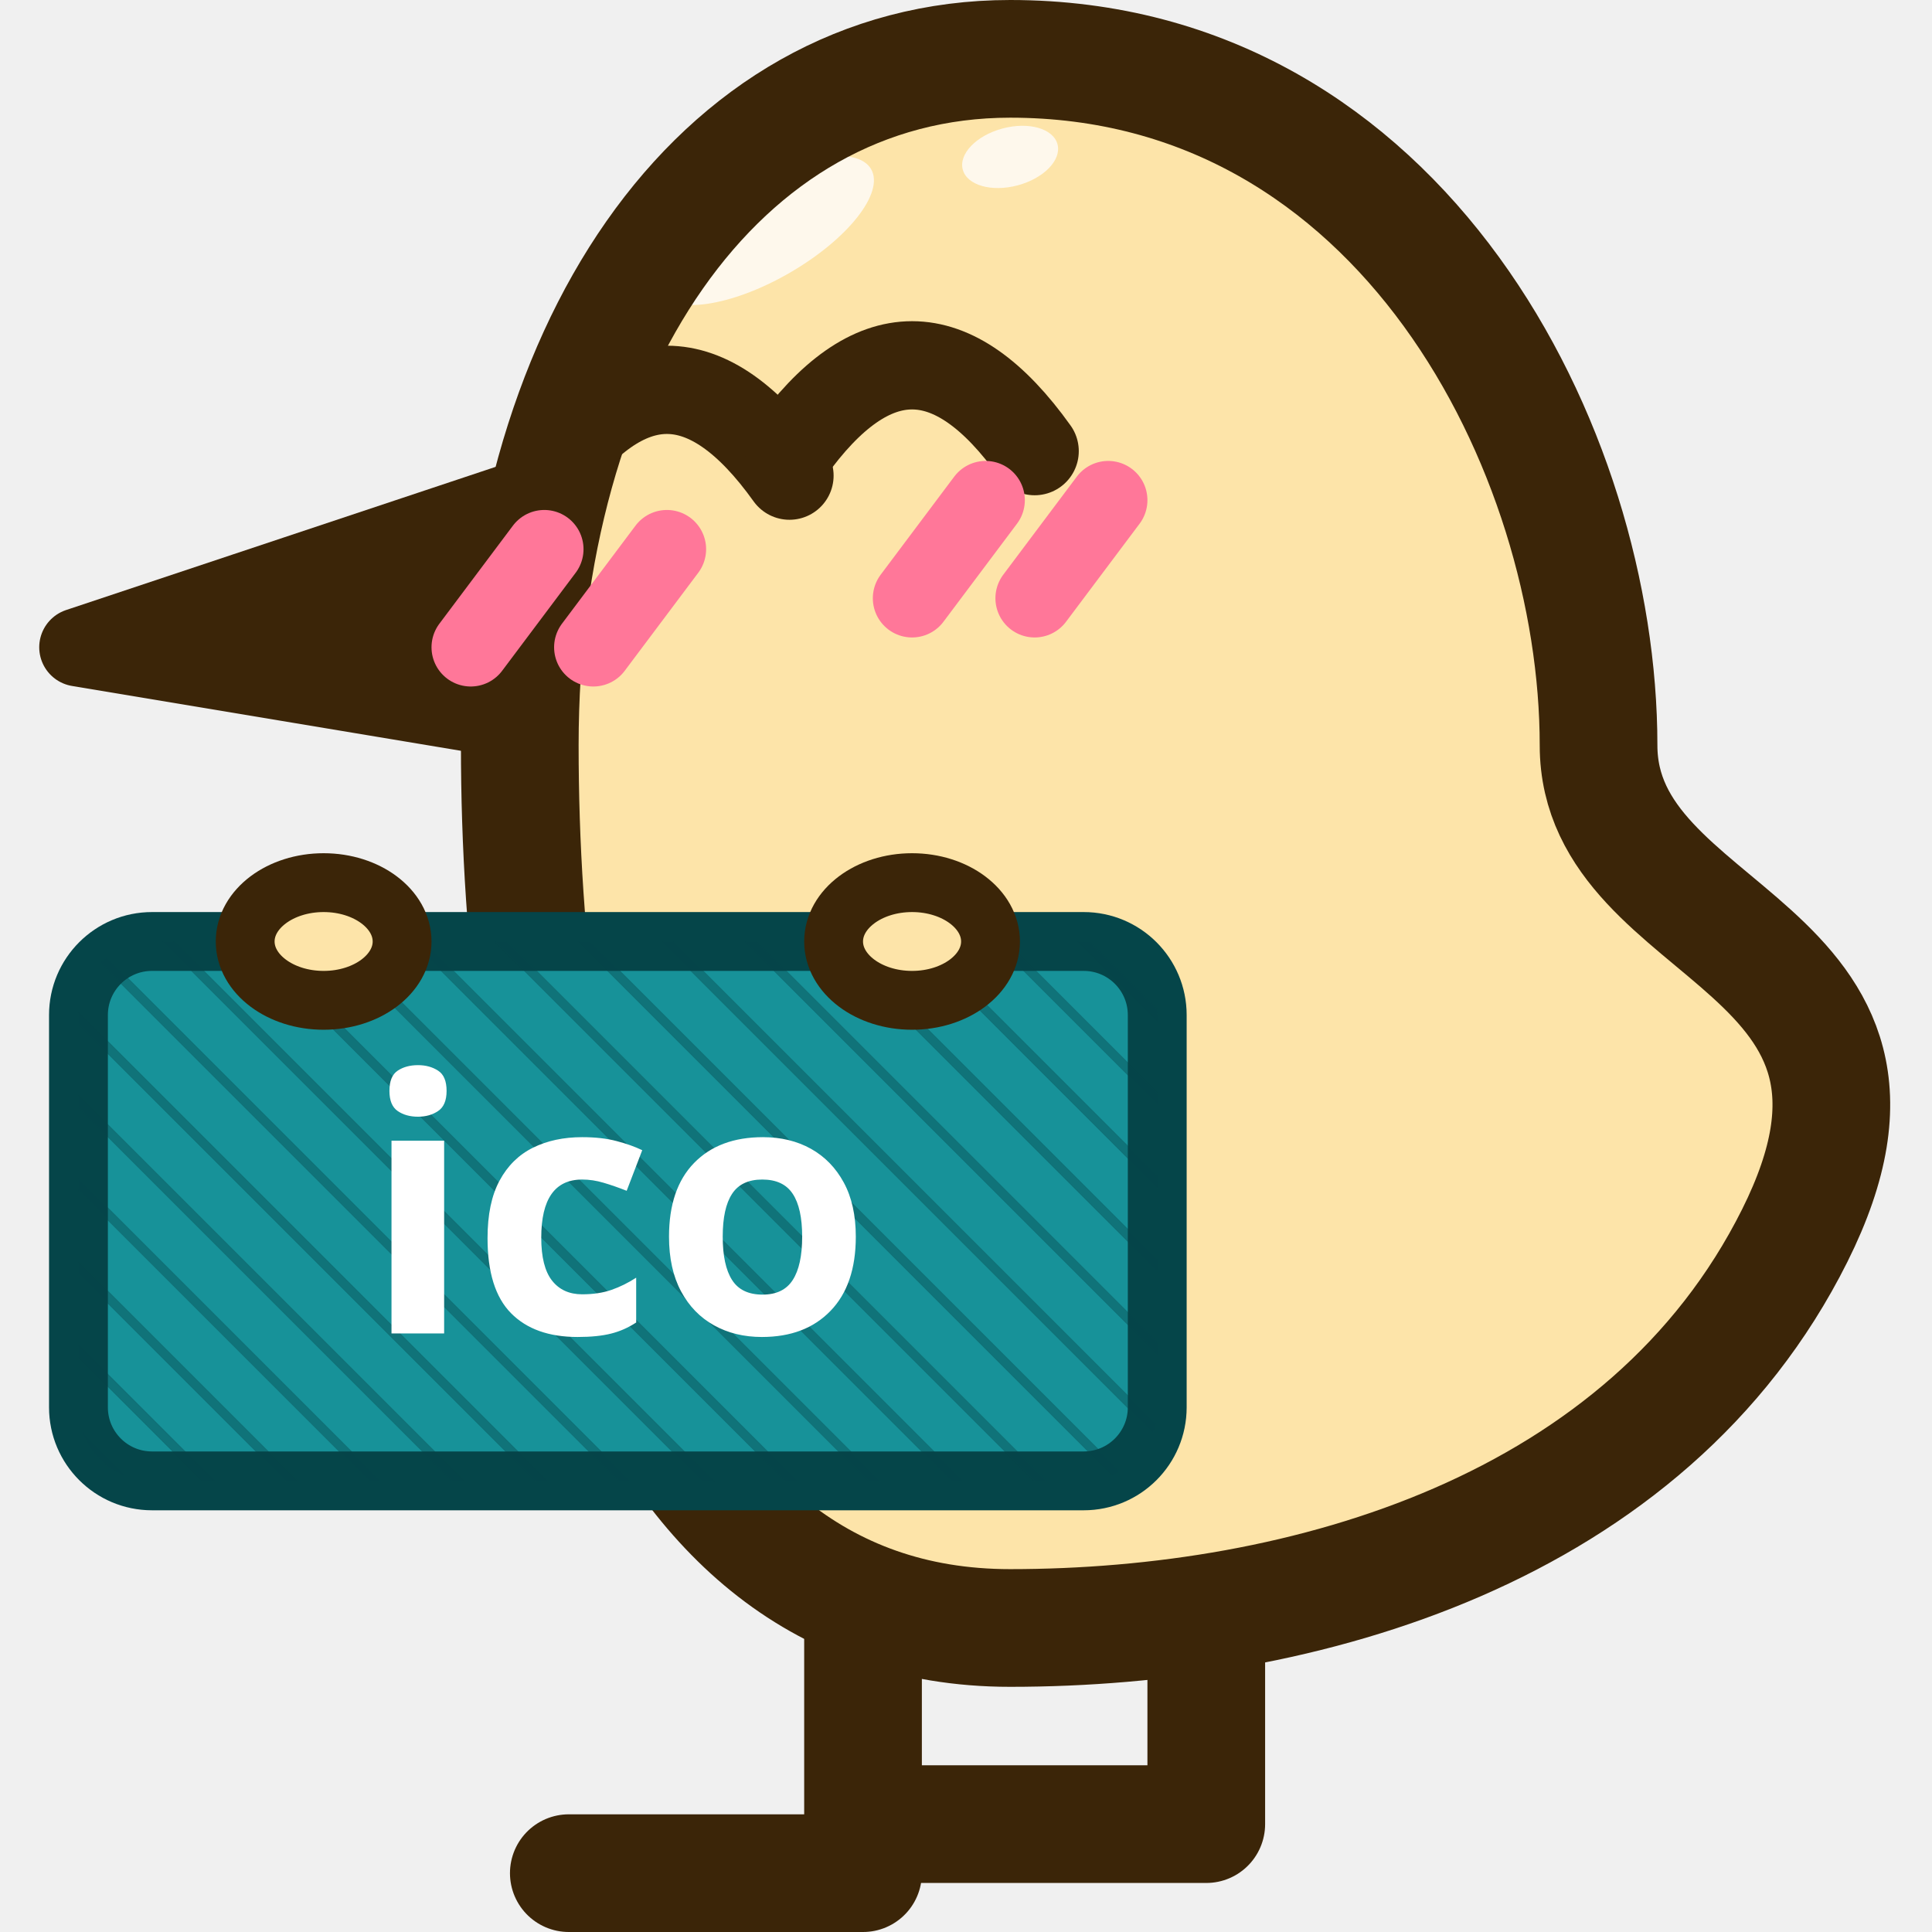
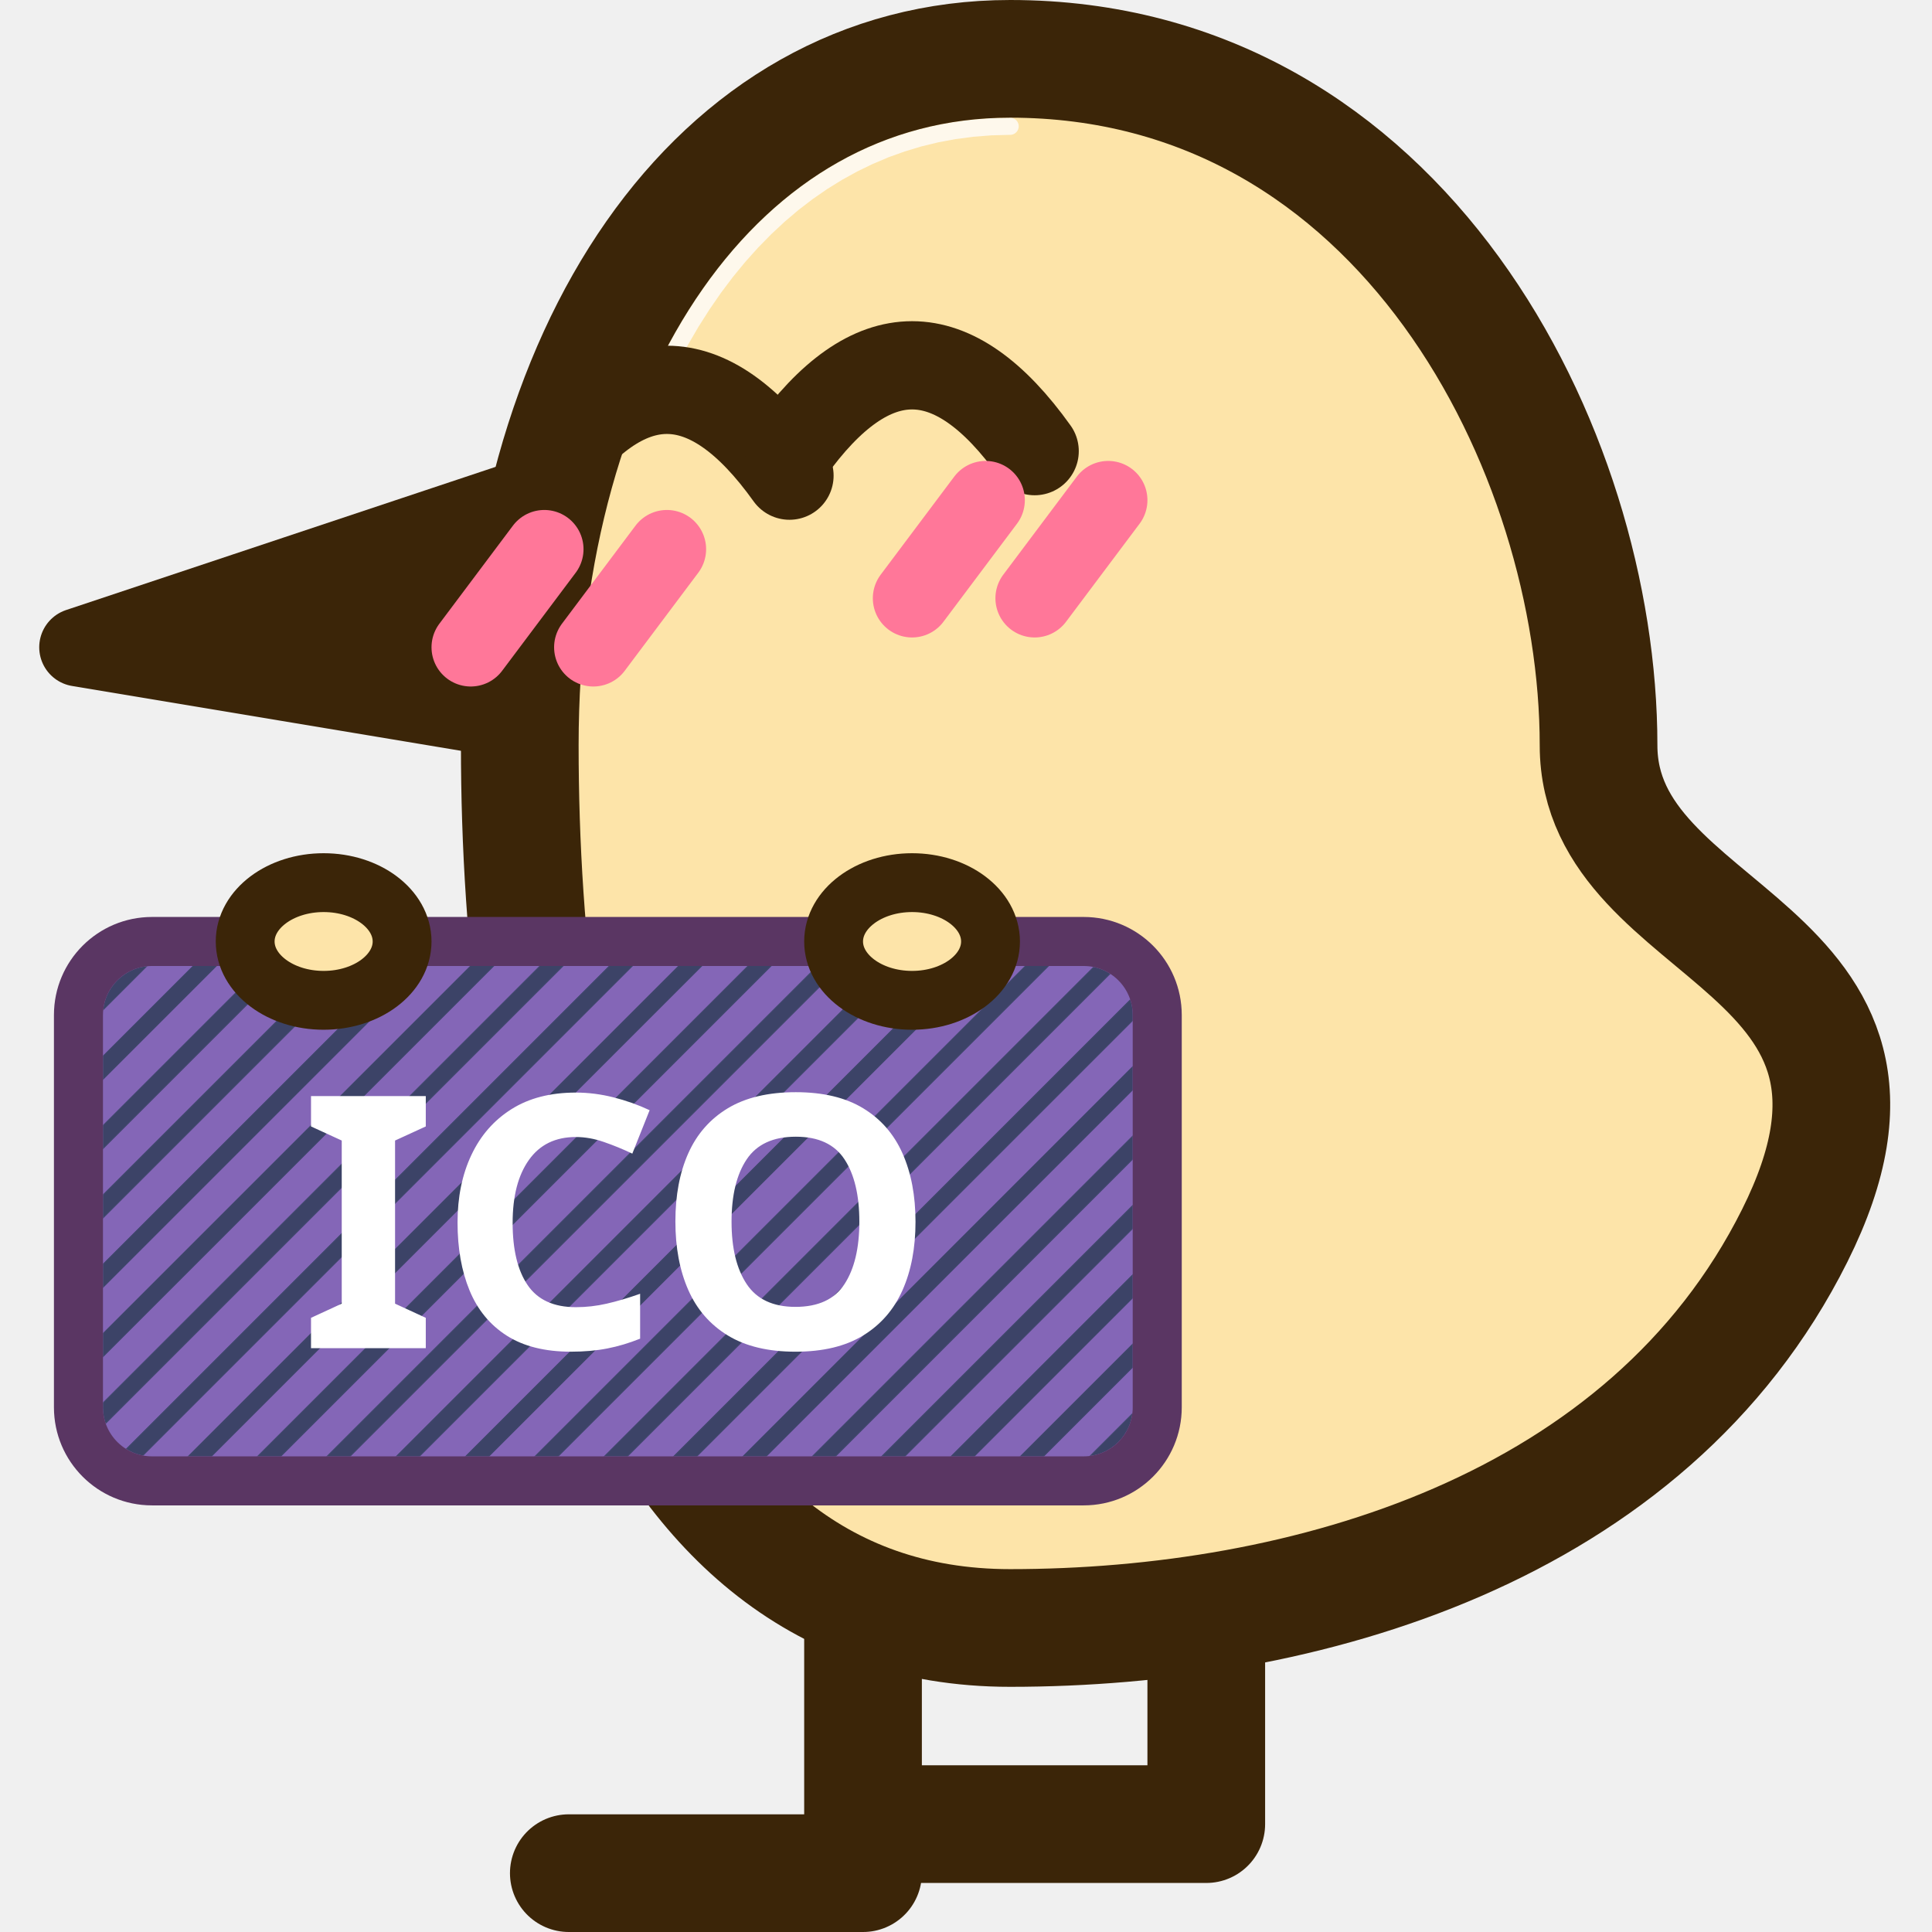
<svg xmlns="http://www.w3.org/2000/svg" viewBox="14 68 394 394" width="100%" height="100%">
  <style>
    @font-face {
-       font-family: 'Nunito';
-       src: url('./Nunito/Nunito-ExtraBold.ttf');
+       font-family: 'Quicksand';
+       src: url('../../format-template/Quicksand/Quicksand-Bold.ttf');
    }
    .format-text {
-       font-family: 'Nunito', sans-serif;
-       font-weight: 800;
+       font-family: 'Quicksand', sans-serif;
+       font-weight: 700;
      text-anchor: middle;
      dominant-baseline: central;
    }
  </style>
  <defs>
    <path id="body-path-k" d="M 220 80 C 300 80, 340 160, 340 220 C 340 260, 410 260, 380 320 C 350 380, 280 400, 220 400 C 140 400, 120 300, 120 220 C 120 140, 160 80, 220 80 Z" />
+     <clipPath id="body-clip">
+       <use href="#body-path-k" />
+     </clipPath>
    <clipPath id="sign-inner-clip">
-       <rect x="0" y="0" width="220" height="110" rx="15" />
+       <rect x="5" y="5" width="210" height="100" rx="10" />
    </clipPath>
-     <pattern id="sign-grill" width="12" height="12" patternUnits="userSpaceOnUse" patternTransform="rotate(-45)">
-       <line x1="0" y1="0" x2="0" y2="12" stroke="#054549" stroke-width="3.8" stroke-opacity="0.40" />
+     <pattern id="sign-grill" width="10" height="10" patternUnits="userSpaceOnUse" patternTransform="rotate(45)">
+       <line x1="0" y1="0" x2="0" y2="10" stroke="#3C4367" stroke-width="7" />
    </pattern>
  </defs>
  <path d="M 260 380 L 260 440 L 200 440" fill="none" stroke="#3B2508" stroke-width="24" stroke-linecap="round" stroke-linejoin="round" />
  <path d="M 190 390 L 190 450 L 130 450" fill="none" stroke="#3B2508" stroke-width="24" stroke-linecap="round" stroke-linejoin="round" />
  <use href="#body-path-k" fill="#FDE4A9" />
-   <g fill="#fef8ec">
-     <ellipse cx="170" cy="115" rx="25" ry="10" transform="rotate(-30 170 115)" />
-     <ellipse cx="220" cy="100" rx="10" ry="6" transform="rotate(-15 220 100)" />
+   <g clip-path="url(#body-clip)">
+     <path fill="none" stroke="#fef8ec" stroke-width="3.5" stroke-linecap="round" d="M 148.69 145.47 L 150.68 141.40 L 152.76 137.49 L 154.95 133.73 L 157.24 130.13 L 159.62 126.68 L 162.09 123.40 L 164.65 120.28 L 167.30 117.33 L 170.03 114.54 L 172.83 111.93 L 175.71 109.48 L 178.67 107.21 L 181.70 105.11 L 184.80 103.19 L 187.98 101.43 L 191.22 99.86 L 194.54 98.45 L 197.93 97.23 L 201.41 96.18 L 204.95 95.32 L 208.59 94.64 L 212.30 94.15 L 216.11 93.85 L 220.00 93.75" />
  </g>
  <use href="#body-path-k" fill="none" stroke="#3B2508" stroke-width="24" stroke-linejoin="round" />
  <path d="M 120 170 L 30 200 L 120 215 Z" fill="#3B2508" stroke="#3B2508" stroke-width="16" stroke-linejoin="round" />
  <g fill="none" stroke="#3B2508" stroke-width="18" stroke-linecap="round">
    <path d="M 125 165 Q 150 130 175 165" />
    <path d="M 175 160 Q 200 125 225 160" />
  </g>
  <g stroke="#FF7799" stroke-width="16" stroke-linecap="round">
    <path d="M 110 200 L 125 180" />
    <path d="M 135 200 L 150 180" />
    <path d="M 200 190 L 215 170" />
    <path d="M 225 190 L 240 170" />
  </g>
  <g transform="translate(30, 260)">
-     <rect x="0" y="0" width="220" height="110" rx="15" fill="#179299" stroke="#054549" stroke-width="12" />
+     <rect x="0" y="0" width="220" height="110" rx="15" fill="#8466B7" />
    <g clip-path="url(#sign-inner-clip)">
      <rect x="0" y="0" width="220" height="110" fill="url(#sign-grill)" />
    </g>
-     <text x="110" y="52.0" class="format-text" fill="#fff" font-size="72px">ico</text>
+     <rect x="0" y="0" width="220" height="110" rx="15" fill="none" stroke="#5A3663" stroke-width="10" />
+     <text x="110" y="55" class="format-text" fill="#fff" font-size="72px">ICO</text>
  </g>
  <g fill="#FDE4A9" stroke="#3B2508" stroke-width="12">
    <ellipse cx="80" cy="260" rx="16" ry="12" />
    <ellipse cx="200" cy="260" rx="16" ry="12" />
  </g>
</svg>
